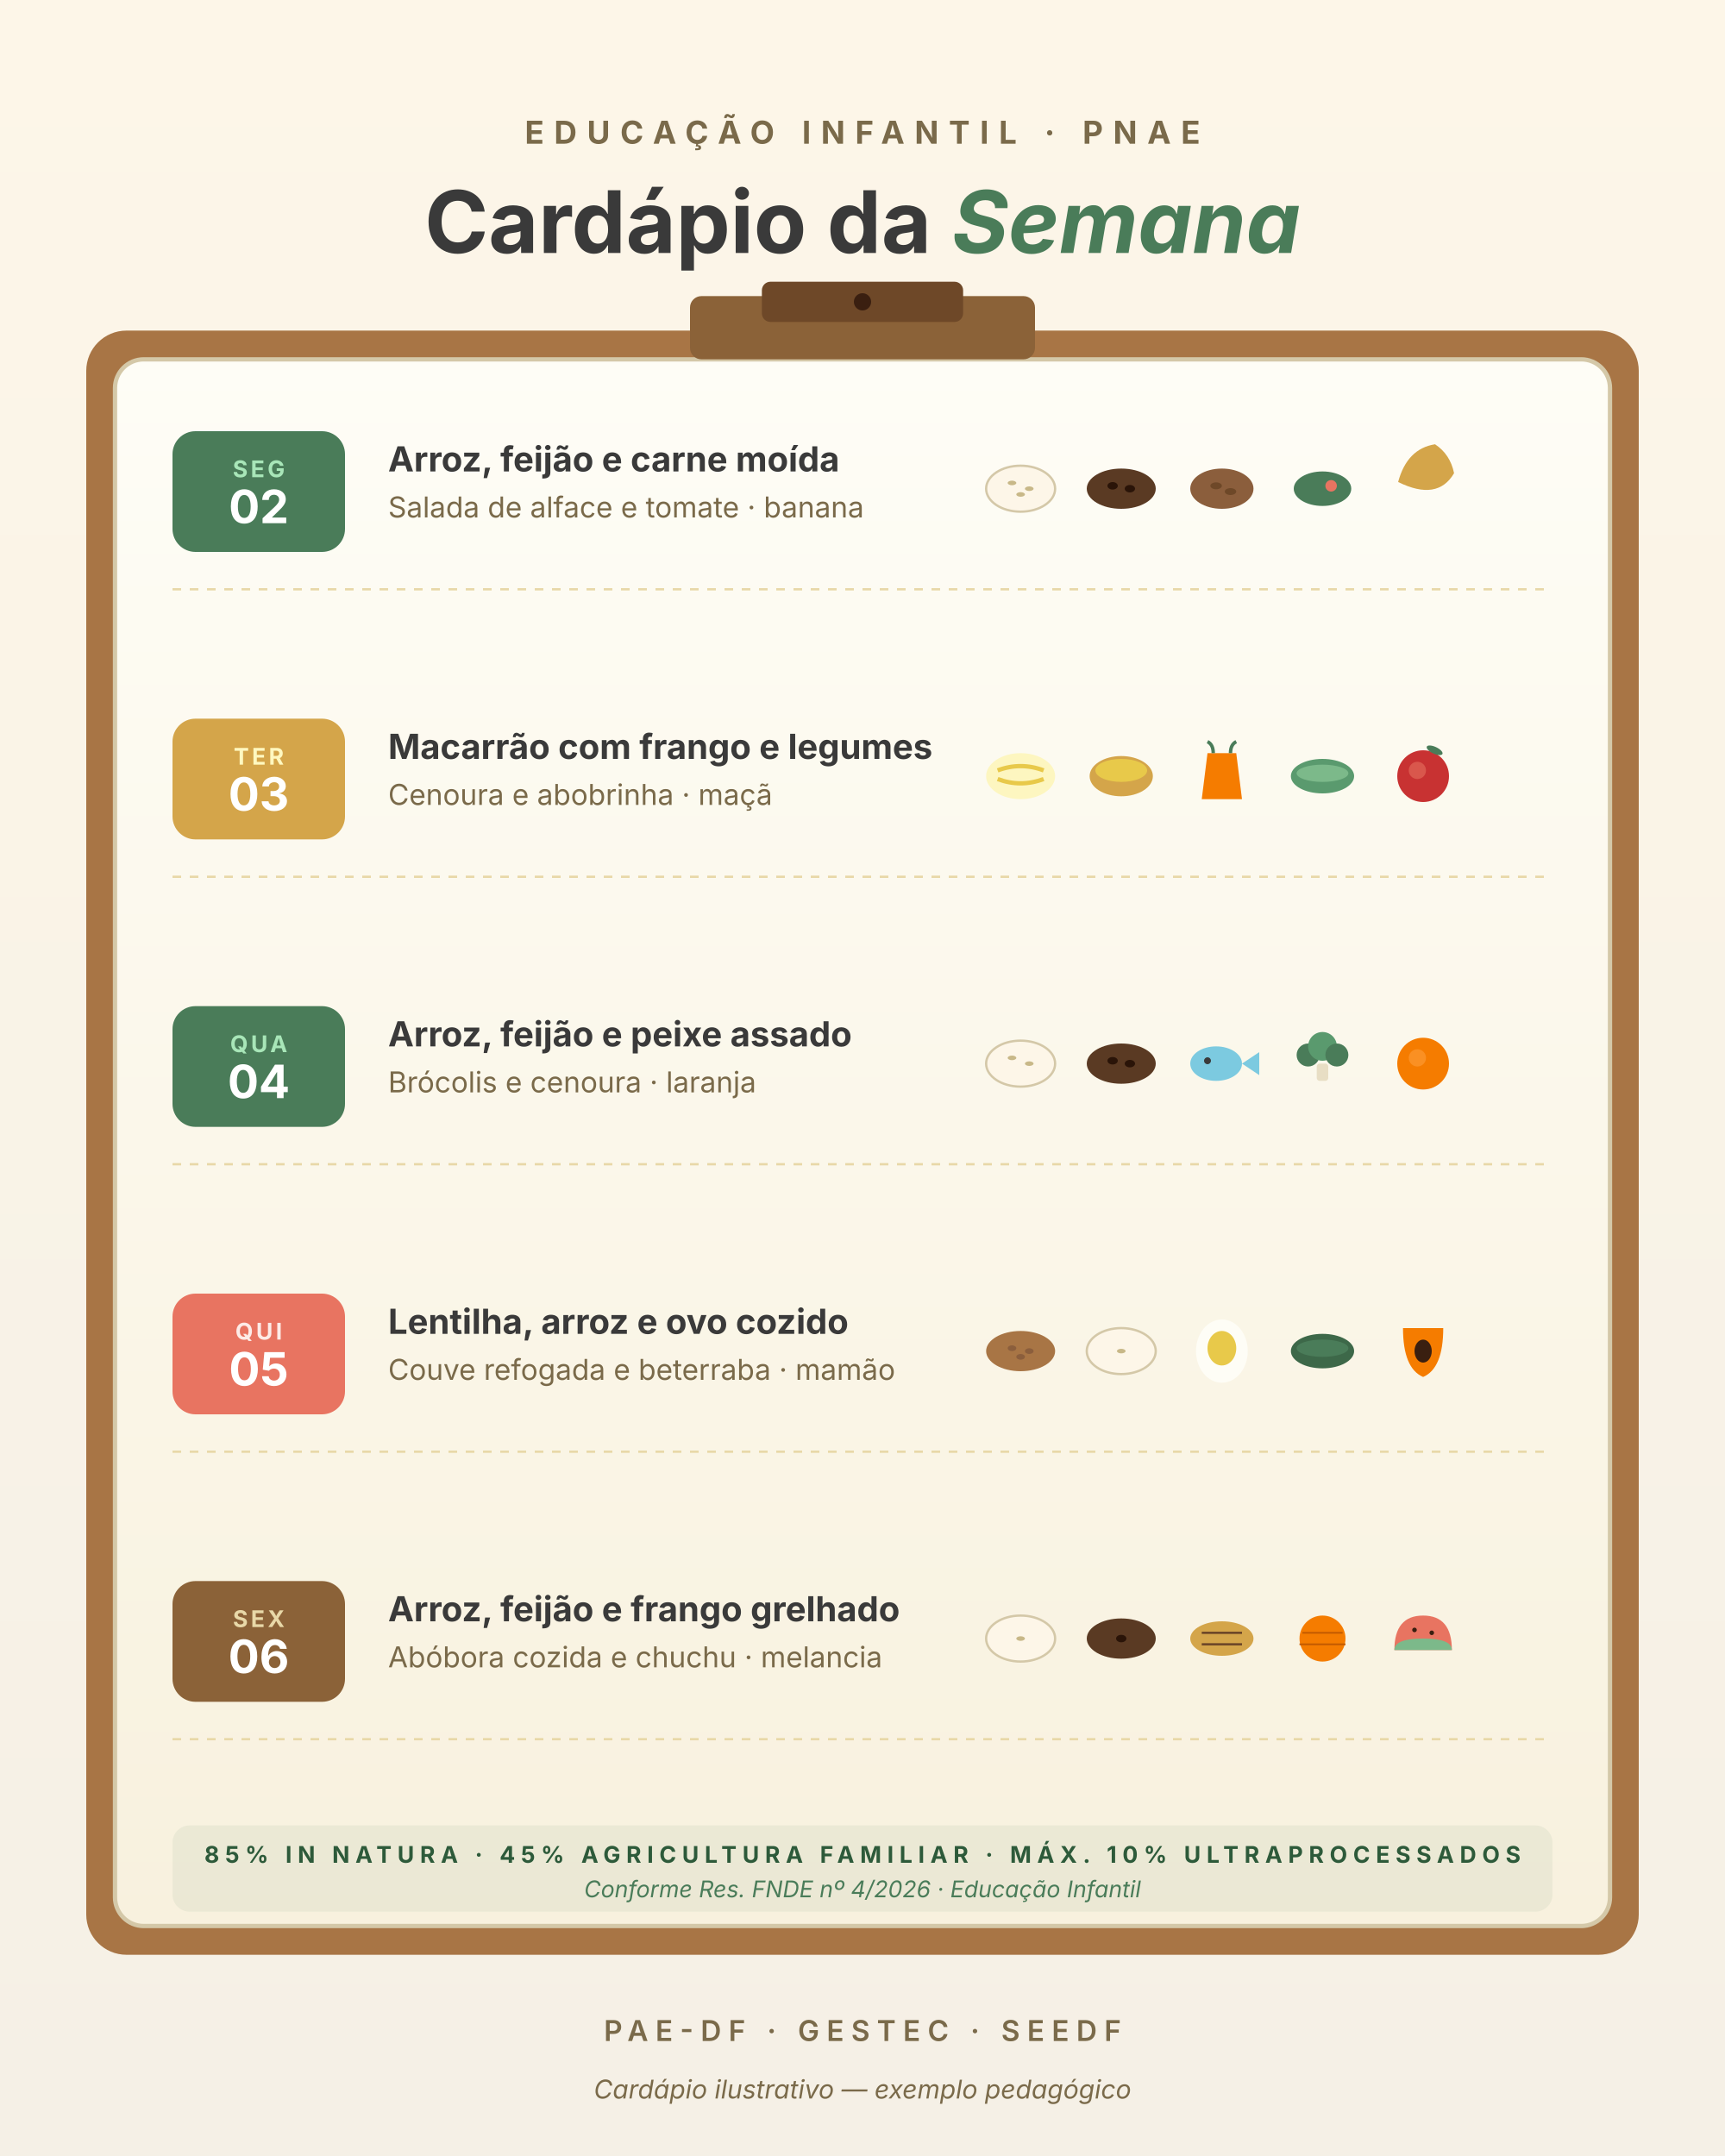
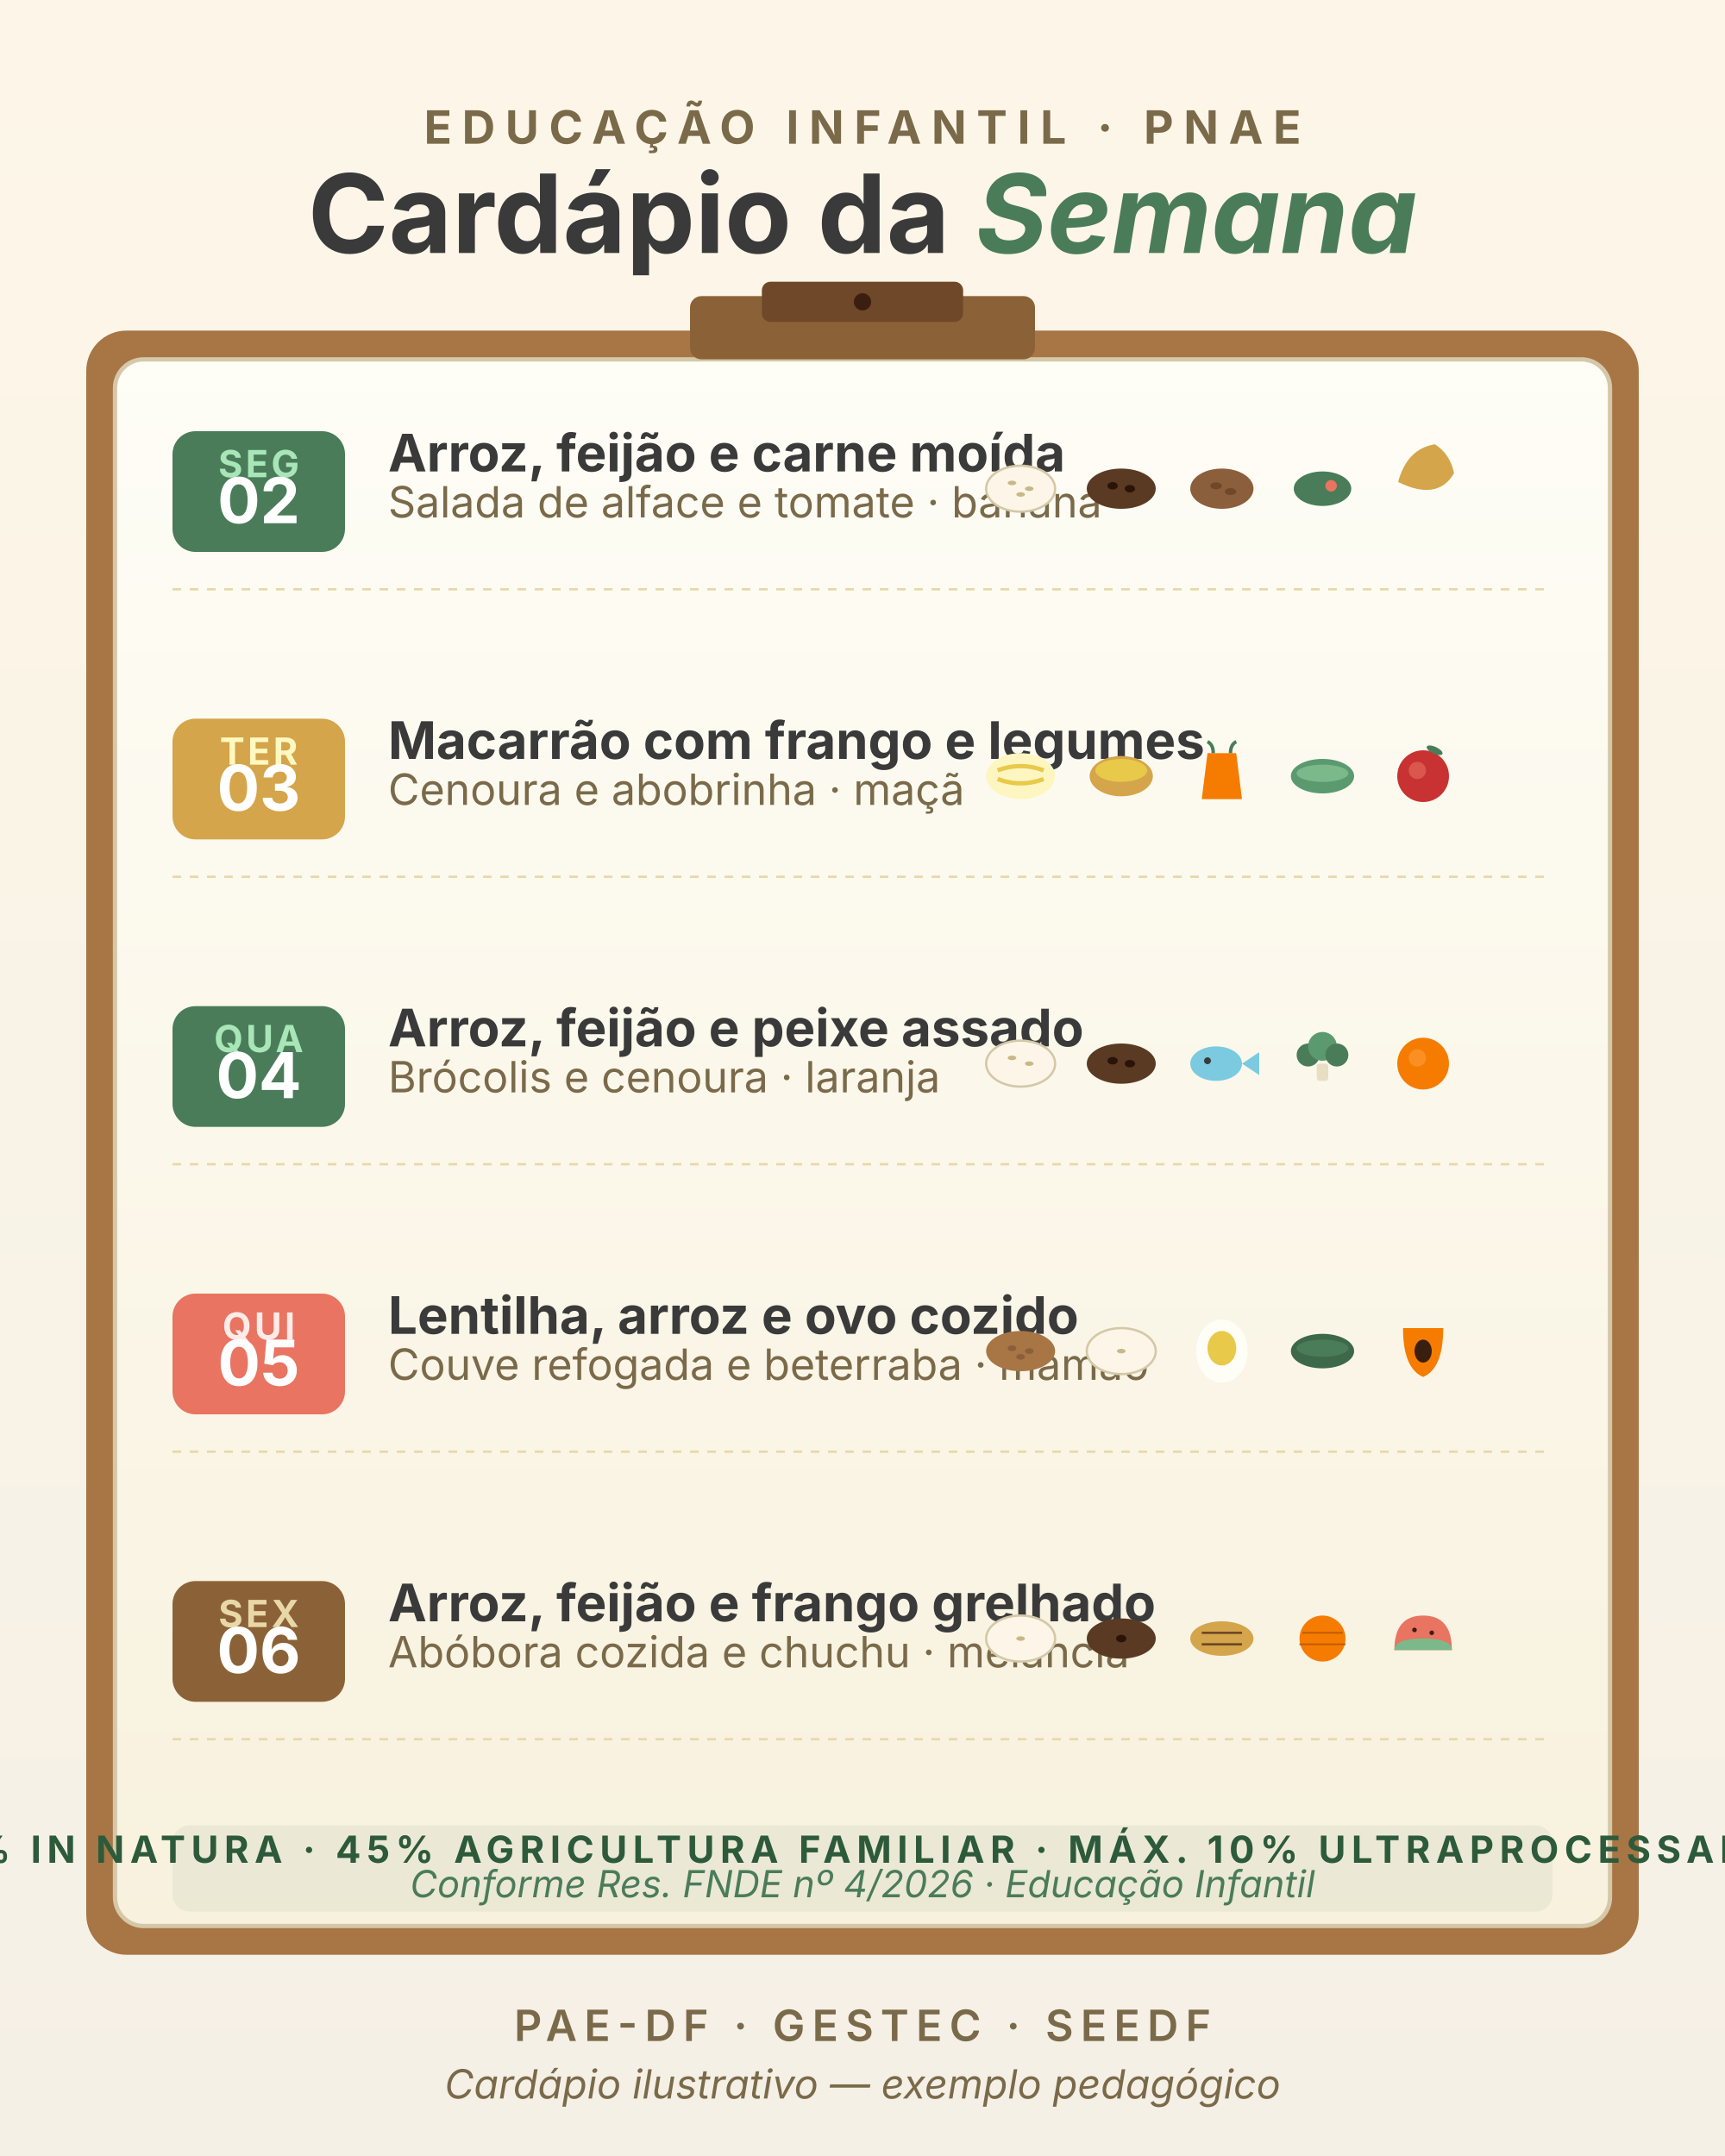
<svg xmlns="http://www.w3.org/2000/svg" viewBox="0 0 600 750">
  <defs>
    <linearGradient id="bg-card" x1="0" x2="0" y1="0" y2="1">
      <stop offset="0" stop-color="#fdf6e8" />
      <stop offset="1" stop-color="#f5f0e6" />
    </linearGradient>
    <linearGradient id="paper" x1="0" x2="0" y1="0" y2="1">
      <stop offset="0" stop-color="#fefdf6" />
      <stop offset="1" stop-color="#f8f1de" />
    </linearGradient>
  </defs>
  <rect width="600" height="750" fill="url(#bg-card)" />
-   <text x="300" y="50" text-anchor="middle" font-family="Inter,sans-serif" font-size="11" font-weight="700" letter-spacing="3.5" fill="#7a6a4a">EDUCAÇÃO INFANTIL · PNAE</text>
-   <text x="300" y="88" text-anchor="middle" font-family="Inter,sans-serif" font-size="30" font-weight="700" fill="#3a3a3a">Cardápio da <tspan font-style="italic" fill="#4A7C59">Semana</tspan>
+   <text x="300" y="50" text-anchor="middle" font-family="Inter,sans-serif" font-size="16" font-weight="700" letter-spacing="3.5" fill="#7a6a4a">EDUCAÇÃO INFANTIL · PNAE</text>
+   <text x="300" y="88" text-anchor="middle" font-family="Inter,sans-serif" font-size="38" font-weight="700" fill="#3a3a3a">Cardápio da <tspan font-style="italic" fill="#4A7C59">Semana</tspan>
  </text>
  <rect x="30" y="115" width="540" height="565" rx="14" fill="#a87545" />
  <rect x="40" y="125" width="520" height="545" rx="10" fill="url(#paper)" stroke="#d4c8a8" stroke-width="1.5" />
  <rect x="240" y="103" width="120" height="22" rx="4" fill="#8b6238" />
  <rect x="265" y="98" width="70" height="14" rx="3" fill="#6e4828" />
  <circle cx="300" cy="105" r="3" fill="#3a1f10" />
  <g transform="translate(60,150)">
    <rect x="0" y="0" width="60" height="42" rx="8" fill="#4A7C59" />
-     <text x="30" y="16" text-anchor="middle" font-family="Inter,sans-serif" font-size="8" font-weight="700" fill="#a8e6b8" letter-spacing="1">SEG</text>
-     <text x="30" y="32" text-anchor="middle" font-family="Inter,sans-serif" font-size="16" font-weight="700" fill="#fff">02</text>
-     <text x="75" y="14" font-family="Inter,sans-serif" font-size="12" font-weight="700" fill="#3a3a3a">Arroz, feijão e carne moída</text>
-     <text x="75" y="30" font-family="Inter,sans-serif" font-size="10" fill="#7a6a4a">Salada de alface e tomate · banana</text>
+     <text x="30" y="16" text-anchor="middle" font-family="Inter,sans-serif" font-size="13" font-weight="700" fill="#a8e6b8" letter-spacing="1">SEG</text>
+     <text x="30" y="32" text-anchor="middle" font-family="Inter,sans-serif" font-size="22" font-weight="700" fill="#fff">02</text>
+     <text x="75" y="14" font-family="Inter,sans-serif" font-size="18" font-weight="700" fill="#3a3a3a">Arroz, feijão e carne moída</text>
+     <text x="75" y="30" font-family="Inter,sans-serif" font-size="15" fill="#7a6a4a">Salada de alface e tomate · banana</text>
    <line x1="0" y1="55" x2="480" y2="55" stroke="#e8d8a8" stroke-width="0.8" stroke-dasharray="3,3" />
    <g transform="translate(295,20)">
      <g transform="translate(0,0)">
        <ellipse cx="0" cy="0" rx="12" ry="8" fill="#fdf6e8" stroke="#d4c8a8" stroke-width="0.8" />
        <ellipse cx="-3" cy="-2" rx="1.5" ry="0.8" fill="#c8b888" />
        <ellipse cx="3" cy="0" rx="1.5" ry="0.8" fill="#c8b888" />
        <ellipse cx="0" cy="2" rx="1.5" ry="0.8" fill="#c8b888" />
      </g>
      <g transform="translate(35,0)">
        <ellipse cx="0" cy="0" rx="12" ry="7" fill="#5a3a23" />
        <ellipse cx="-3" cy="-1" rx="1.8" ry="1.3" fill="#2a1408" />
        <ellipse cx="3" cy="0" rx="1.8" ry="1.3" fill="#2a1408" />
      </g>
      <g transform="translate(70,0)">
        <ellipse cx="0" cy="0" rx="11" ry="7" fill="#8B5E3C" />
        <ellipse cx="-2" cy="-1" rx="2" ry="1.2" fill="#6e4828" />
        <ellipse cx="3" cy="1" rx="2" ry="1.2" fill="#6e4828" />
      </g>
      <g transform="translate(105,0)">
        <ellipse cx="0" cy="0" rx="10" ry="6" fill="#4A7C59" />
        <circle cx="3" cy="-1" r="2" fill="#E87461" />
      </g>
      <g transform="translate(140,0) rotate(15)">
        <path d="M-9 0 Q -9 -12 0 -16 Q 6 -14 9 -8 Q 6 3 -9 0 Z" fill="#D4A54A" />
      </g>
    </g>
  </g>
  <g transform="translate(60,250)">
    <rect x="0" y="0" width="60" height="42" rx="8" fill="#D4A54A" />
-     <text x="30" y="16" text-anchor="middle" font-family="Inter,sans-serif" font-size="8" font-weight="700" fill="#fff8c0" letter-spacing="1">TER</text>
-     <text x="30" y="32" text-anchor="middle" font-family="Inter,sans-serif" font-size="16" font-weight="700" fill="#fff">03</text>
-     <text x="75" y="14" font-family="Inter,sans-serif" font-size="12" font-weight="700" fill="#3a3a3a">Macarrão com frango e legumes</text>
-     <text x="75" y="30" font-family="Inter,sans-serif" font-size="10" fill="#7a6a4a">Cenoura e abobrinha · maçã</text>
+     <text x="30" y="16" text-anchor="middle" font-family="Inter,sans-serif" font-size="13" font-weight="700" fill="#fff8c0" letter-spacing="1">TER</text>
+     <text x="30" y="32" text-anchor="middle" font-family="Inter,sans-serif" font-size="22" font-weight="700" fill="#fff">03</text>
+     <text x="75" y="14" font-family="Inter,sans-serif" font-size="18" font-weight="700" fill="#3a3a3a">Macarrão com frango e legumes</text>
+     <text x="75" y="30" font-family="Inter,sans-serif" font-size="15" fill="#7a6a4a">Cenoura e abobrinha · maçã</text>
    <line x1="0" y1="55" x2="480" y2="55" stroke="#e8d8a8" stroke-width="0.8" stroke-dasharray="3,3" />
    <g transform="translate(295,20)">
      <g transform="translate(0,0)">
        <ellipse cx="0" cy="0" rx="12" ry="8" fill="#fdf6c0" />
        <path d="M-8 -2 Q 0 -5 8 -2" stroke="#E8C94A" stroke-width="1.5" fill="none" />
        <path d="M-8 1 Q 0 4 8 1" stroke="#E8C94A" stroke-width="1.5" fill="none" />
      </g>
      <g transform="translate(35,0)">
        <ellipse cx="0" cy="0" rx="11" ry="7" fill="#D4A54A" />
        <ellipse cx="0" cy="-2" rx="9" ry="4" fill="#E8C94A" />
      </g>
      <g transform="translate(70,0)">
        <path d="M-5 -8 L 5 -8 L 7 8 L -7 8 Z" fill="#f57c00" />
        <path d="M-3 -8 Q -3 -11 -5 -12" stroke="#4A7C59" stroke-width="1.2" fill="none" />
        <path d="M3 -8 Q 3 -11 5 -12" stroke="#4A7C59" stroke-width="1.2" fill="none" />
      </g>
      <g transform="translate(105,0)">
        <ellipse cx="0" cy="0" rx="11" ry="6" fill="#5A9A6E" />
        <ellipse cx="0" cy="-1" rx="9" ry="3" fill="#7CB98A" />
      </g>
      <g transform="translate(140,0)">
        <circle cx="0" cy="0" r="9" fill="#c83232" />
        <circle cx="-2" cy="-2" r="3" fill="#e87461" opacity="0.55" />
        <ellipse cx="4" cy="-9" rx="3" ry="1.2" fill="#4A7C59" transform="rotate(25 4 -9)" />
      </g>
    </g>
  </g>
  <g transform="translate(60,350)">
    <rect x="0" y="0" width="60" height="42" rx="8" fill="#4A7C59" />
-     <text x="30" y="16" text-anchor="middle" font-family="Inter,sans-serif" font-size="8" font-weight="700" fill="#a8e6b8" letter-spacing="1">QUA</text>
-     <text x="30" y="32" text-anchor="middle" font-family="Inter,sans-serif" font-size="16" font-weight="700" fill="#fff">04</text>
-     <text x="75" y="14" font-family="Inter,sans-serif" font-size="12" font-weight="700" fill="#3a3a3a">Arroz, feijão e peixe assado</text>
-     <text x="75" y="30" font-family="Inter,sans-serif" font-size="10" fill="#7a6a4a">Brócolis e cenoura · laranja</text>
+     <text x="30" y="16" text-anchor="middle" font-family="Inter,sans-serif" font-size="13" font-weight="700" fill="#a8e6b8" letter-spacing="1">QUA</text>
+     <text x="30" y="32" text-anchor="middle" font-family="Inter,sans-serif" font-size="22" font-weight="700" fill="#fff">04</text>
+     <text x="75" y="14" font-family="Inter,sans-serif" font-size="18" font-weight="700" fill="#3a3a3a">Arroz, feijão e peixe assado</text>
+     <text x="75" y="30" font-family="Inter,sans-serif" font-size="15" fill="#7a6a4a">Brócolis e cenoura · laranja</text>
    <line x1="0" y1="55" x2="480" y2="55" stroke="#e8d8a8" stroke-width="0.8" stroke-dasharray="3,3" />
    <g transform="translate(295,20)">
      <g transform="translate(0,0)">
        <ellipse cx="0" cy="0" rx="12" ry="8" fill="#fdf6e8" stroke="#d4c8a8" stroke-width="0.8" />
        <ellipse cx="-3" cy="-2" rx="1.5" ry="0.8" fill="#c8b888" />
        <ellipse cx="3" cy="0" rx="1.5" ry="0.8" fill="#c8b888" />
      </g>
      <g transform="translate(35,0)">
        <ellipse cx="0" cy="0" rx="12" ry="7" fill="#5a3a23" />
        <ellipse cx="-3" cy="-1" rx="1.8" ry="1.3" fill="#2a1408" />
        <ellipse cx="3" cy="0" rx="1.8" ry="1.3" fill="#2a1408" />
      </g>
      <g transform="translate(70,0)">
        <ellipse cx="-2" cy="0" rx="9" ry="6" fill="#7ccae0" />
        <path d="M7 0 L 13 -4 L 13 4 Z" fill="#7ccae0" />
        <circle cx="-5" cy="-1" r="1.2" fill="#3a3a3a" />
      </g>
      <g transform="translate(105,0)">
        <rect x="-2" y="0" width="4" height="6" rx="1" fill="#e8dec4" />
        <circle cx="-5" cy="-3" r="4" fill="#4A7C59" />
        <circle cx="0" cy="-6" r="5" fill="#5A9A6E" />
        <circle cx="5" cy="-3" r="4" fill="#4A7C59" />
      </g>
      <g transform="translate(140,0)">
        <circle cx="0" cy="0" r="9" fill="#f57c00" />
        <circle cx="-2" cy="-2" r="3" fill="#FFA040" opacity="0.55" />
      </g>
    </g>
  </g>
  <g transform="translate(60,450)">
    <rect x="0" y="0" width="60" height="42" rx="8" fill="#E87461" />
-     <text x="30" y="16" text-anchor="middle" font-family="Inter,sans-serif" font-size="8" font-weight="700" fill="#fdebe7" letter-spacing="1">QUI</text>
-     <text x="30" y="32" text-anchor="middle" font-family="Inter,sans-serif" font-size="16" font-weight="700" fill="#fff">05</text>
-     <text x="75" y="14" font-family="Inter,sans-serif" font-size="12" font-weight="700" fill="#3a3a3a">Lentilha, arroz e ovo cozido</text>
-     <text x="75" y="30" font-family="Inter,sans-serif" font-size="10" fill="#7a6a4a">Couve refogada e beterraba · mamão</text>
+     <text x="30" y="16" text-anchor="middle" font-family="Inter,sans-serif" font-size="13" font-weight="700" fill="#fdebe7" letter-spacing="1">QUI</text>
+     <text x="30" y="32" text-anchor="middle" font-family="Inter,sans-serif" font-size="22" font-weight="700" fill="#fff">05</text>
+     <text x="75" y="14" font-family="Inter,sans-serif" font-size="18" font-weight="700" fill="#3a3a3a">Lentilha, arroz e ovo cozido</text>
+     <text x="75" y="30" font-family="Inter,sans-serif" font-size="15" fill="#7a6a4a">Couve refogada e beterraba · mamão</text>
    <line x1="0" y1="55" x2="480" y2="55" stroke="#e8d8a8" stroke-width="0.8" stroke-dasharray="3,3" />
    <g transform="translate(295,20)">
      <g transform="translate(0,0)">
        <ellipse cx="0" cy="0" rx="12" ry="7" fill="#a87545" />
        <ellipse cx="-3" cy="-1" rx="1.5" ry="1" fill="#8B5E3C" />
        <ellipse cx="3" cy="0" rx="1.5" ry="1" fill="#8B5E3C" />
        <ellipse cx="0" cy="2" rx="1.5" ry="1" fill="#8B5E3C" />
      </g>
      <g transform="translate(35,0)">
        <ellipse cx="0" cy="0" rx="12" ry="8" fill="#fdf6e8" stroke="#d4c8a8" stroke-width="0.8" />
        <ellipse cx="0" cy="0" rx="1.5" ry="0.8" fill="#c8b888" />
      </g>
      <g transform="translate(70,0)">
        <ellipse cx="0" cy="0" rx="9" ry="11" fill="#fefdf6" />
        <ellipse cx="0" cy="-1" rx="5" ry="6" fill="#E8C94A" />
      </g>
      <g transform="translate(105,0)">
        <ellipse cx="0" cy="0" rx="11" ry="6" fill="#3D6849" />
        <ellipse cx="0" cy="-1" rx="9" ry="3" fill="#4A7C59" />
      </g>
      <g transform="translate(140,0)">
        <path d="M-7 -8 Q -7 6 0 9 Q 7 6 7 -8 Z" fill="#f57c00" />
        <ellipse cx="0" cy="0" rx="3" ry="4" fill="#3a1f10" />
      </g>
    </g>
  </g>
  <g transform="translate(60,550)">
    <rect x="0" y="0" width="60" height="42" rx="8" fill="#8B6238" />
-     <text x="30" y="16" text-anchor="middle" font-family="Inter,sans-serif" font-size="8" font-weight="700" fill="#e8d8a8" letter-spacing="1">SEX</text>
-     <text x="30" y="32" text-anchor="middle" font-family="Inter,sans-serif" font-size="16" font-weight="700" fill="#fff">06</text>
-     <text x="75" y="14" font-family="Inter,sans-serif" font-size="12" font-weight="700" fill="#3a3a3a">Arroz, feijão e frango grelhado</text>
-     <text x="75" y="30" font-family="Inter,sans-serif" font-size="10" fill="#7a6a4a">Abóbora cozida e chuchu · melancia</text>
+     <text x="30" y="16" text-anchor="middle" font-family="Inter,sans-serif" font-size="13" font-weight="700" fill="#e8d8a8" letter-spacing="1">SEX</text>
+     <text x="30" y="32" text-anchor="middle" font-family="Inter,sans-serif" font-size="22" font-weight="700" fill="#fff">06</text>
+     <text x="75" y="14" font-family="Inter,sans-serif" font-size="18" font-weight="700" fill="#3a3a3a">Arroz, feijão e frango grelhado</text>
+     <text x="75" y="30" font-family="Inter,sans-serif" font-size="15" fill="#7a6a4a">Abóbora cozida e chuchu · melancia</text>
    <line x1="0" y1="55" x2="480" y2="55" stroke="#e8d8a8" stroke-width="0.8" stroke-dasharray="3,3" />
    <g transform="translate(295,20)">
      <g transform="translate(0,0)">
        <ellipse cx="0" cy="0" rx="12" ry="8" fill="#fdf6e8" stroke="#d4c8a8" stroke-width="0.8" />
        <ellipse cx="0" cy="0" rx="1.5" ry="0.8" fill="#c8b888" />
      </g>
      <g transform="translate(35,0)">
        <ellipse cx="0" cy="0" rx="12" ry="7" fill="#5a3a23" />
        <ellipse cx="0" cy="0" rx="1.8" ry="1.3" fill="#2a1408" />
      </g>
      <g transform="translate(70,0)">
        <ellipse cx="0" cy="0" rx="11" ry="6" fill="#D4A54A" />
        <line x1="-7" y1="-2" x2="7" y2="-2" stroke="#6e4828" stroke-width="0.8" />
        <line x1="-7" y1="2" x2="7" y2="2" stroke="#6e4828" stroke-width="0.8" />
      </g>
      <g transform="translate(105,0)">
        <circle cx="0" cy="0" r="8" fill="#f57c00" />
        <line x1="-7" y1="-2" x2="7" y2="-2" stroke="#c25a00" stroke-width="0.6" />
        <line x1="-8" y1="2" x2="8" y2="2" stroke="#c25a00" stroke-width="0.6" />
      </g>
      <g transform="translate(140,0)">
        <path d="M-10 4 Q -10 -8 0 -8 Q 10 -8 10 4 Z" fill="#E87461" />
        <path d="M-10 4 Q -10 0 0 0 Q 10 0 10 4 Z" fill="#7CB98A" />
        <circle cx="-3" cy="-3" r="0.8" fill="#3a1f10" />
        <circle cx="3" cy="-2" r="0.8" fill="#3a1f10" />
      </g>
    </g>
  </g>
  <g transform="translate(60,635)">
    <rect x="0" y="0" width="480" height="30" rx="6" fill="#4A7C59" opacity="0.08" />
-     <text x="240" y="13" text-anchor="middle" font-family="Inter,sans-serif" font-size="8" font-weight="700" letter-spacing="2" fill="#2d5a3a">85% IN NATURA · 45% AGRICULTURA FAMILIAR · MÁX. 10% ULTRAPROCESSADOS</text>
-     <text x="240" y="25" text-anchor="middle" font-family="Inter,sans-serif" font-size="8" fill="#4A7C59" font-style="italic">Conforme Res. FNDE nº 4/2026 · Educação Infantil</text>
+     <text x="240" y="13" text-anchor="middle" font-family="Inter,sans-serif" font-size="13" font-weight="700" letter-spacing="2" fill="#2d5a3a">85% IN NATURA · 45% AGRICULTURA FAMILIAR · MÁX. 10% ULTRAPROCESSADOS</text>
+     <text x="240" y="25" text-anchor="middle" font-family="Inter,sans-serif" font-size="13" fill="#4A7C59" font-style="italic">Conforme Res. FNDE nº 4/2026 · Educação Infantil</text>
  </g>
-   <text x="300" y="710" text-anchor="middle" font-family="Inter,sans-serif" font-size="10" font-weight="600" letter-spacing="2.5" fill="#7a6a4a">PAE-DF · GESTEC · SEEDF</text>
-   <text x="300" y="730" text-anchor="middle" font-family="Inter,sans-serif" font-size="9" fill="#7a6a4a" font-style="italic">Cardápio ilustrativo — exemplo pedagógico</text>
+   <text x="300" y="710" text-anchor="middle" font-family="Inter,sans-serif" font-size="15" font-weight="600" letter-spacing="2.5" fill="#7a6a4a">PAE-DF · GESTEC · SEEDF</text>
+   <text x="300" y="730" text-anchor="middle" font-family="Inter,sans-serif" font-size="14" fill="#7a6a4a" font-style="italic">Cardápio ilustrativo — exemplo pedagógico</text>
</svg>
